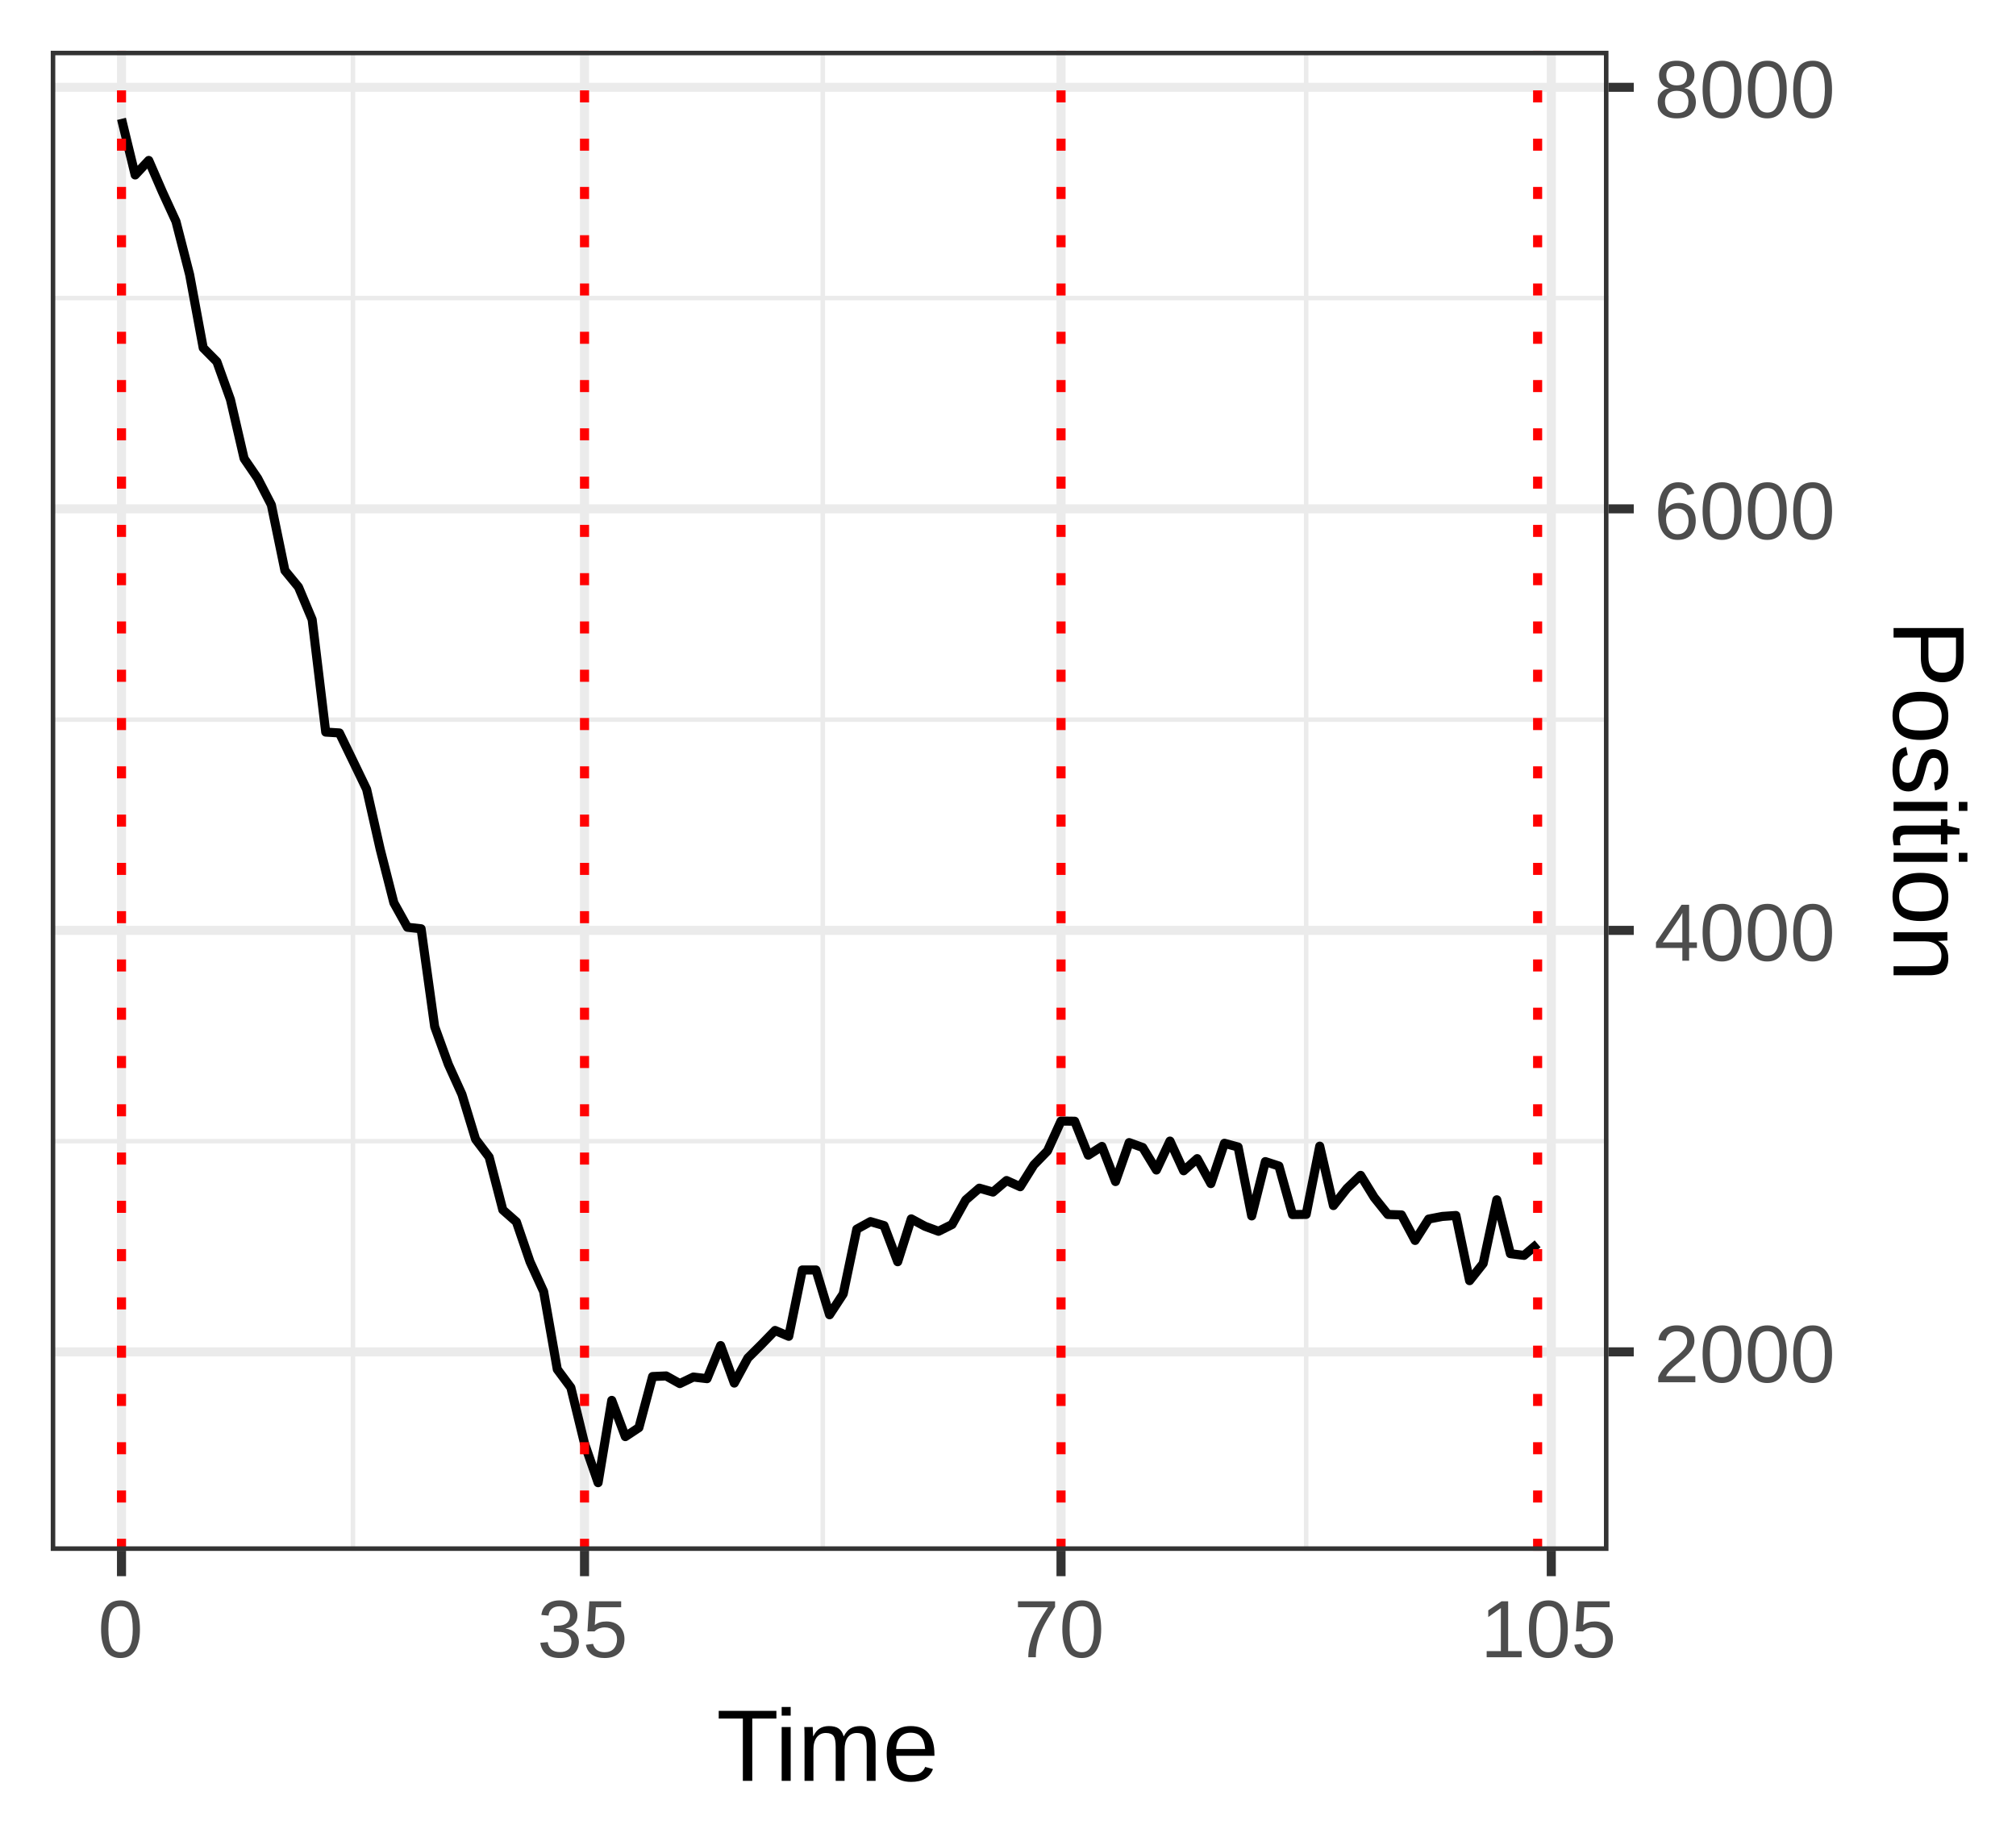
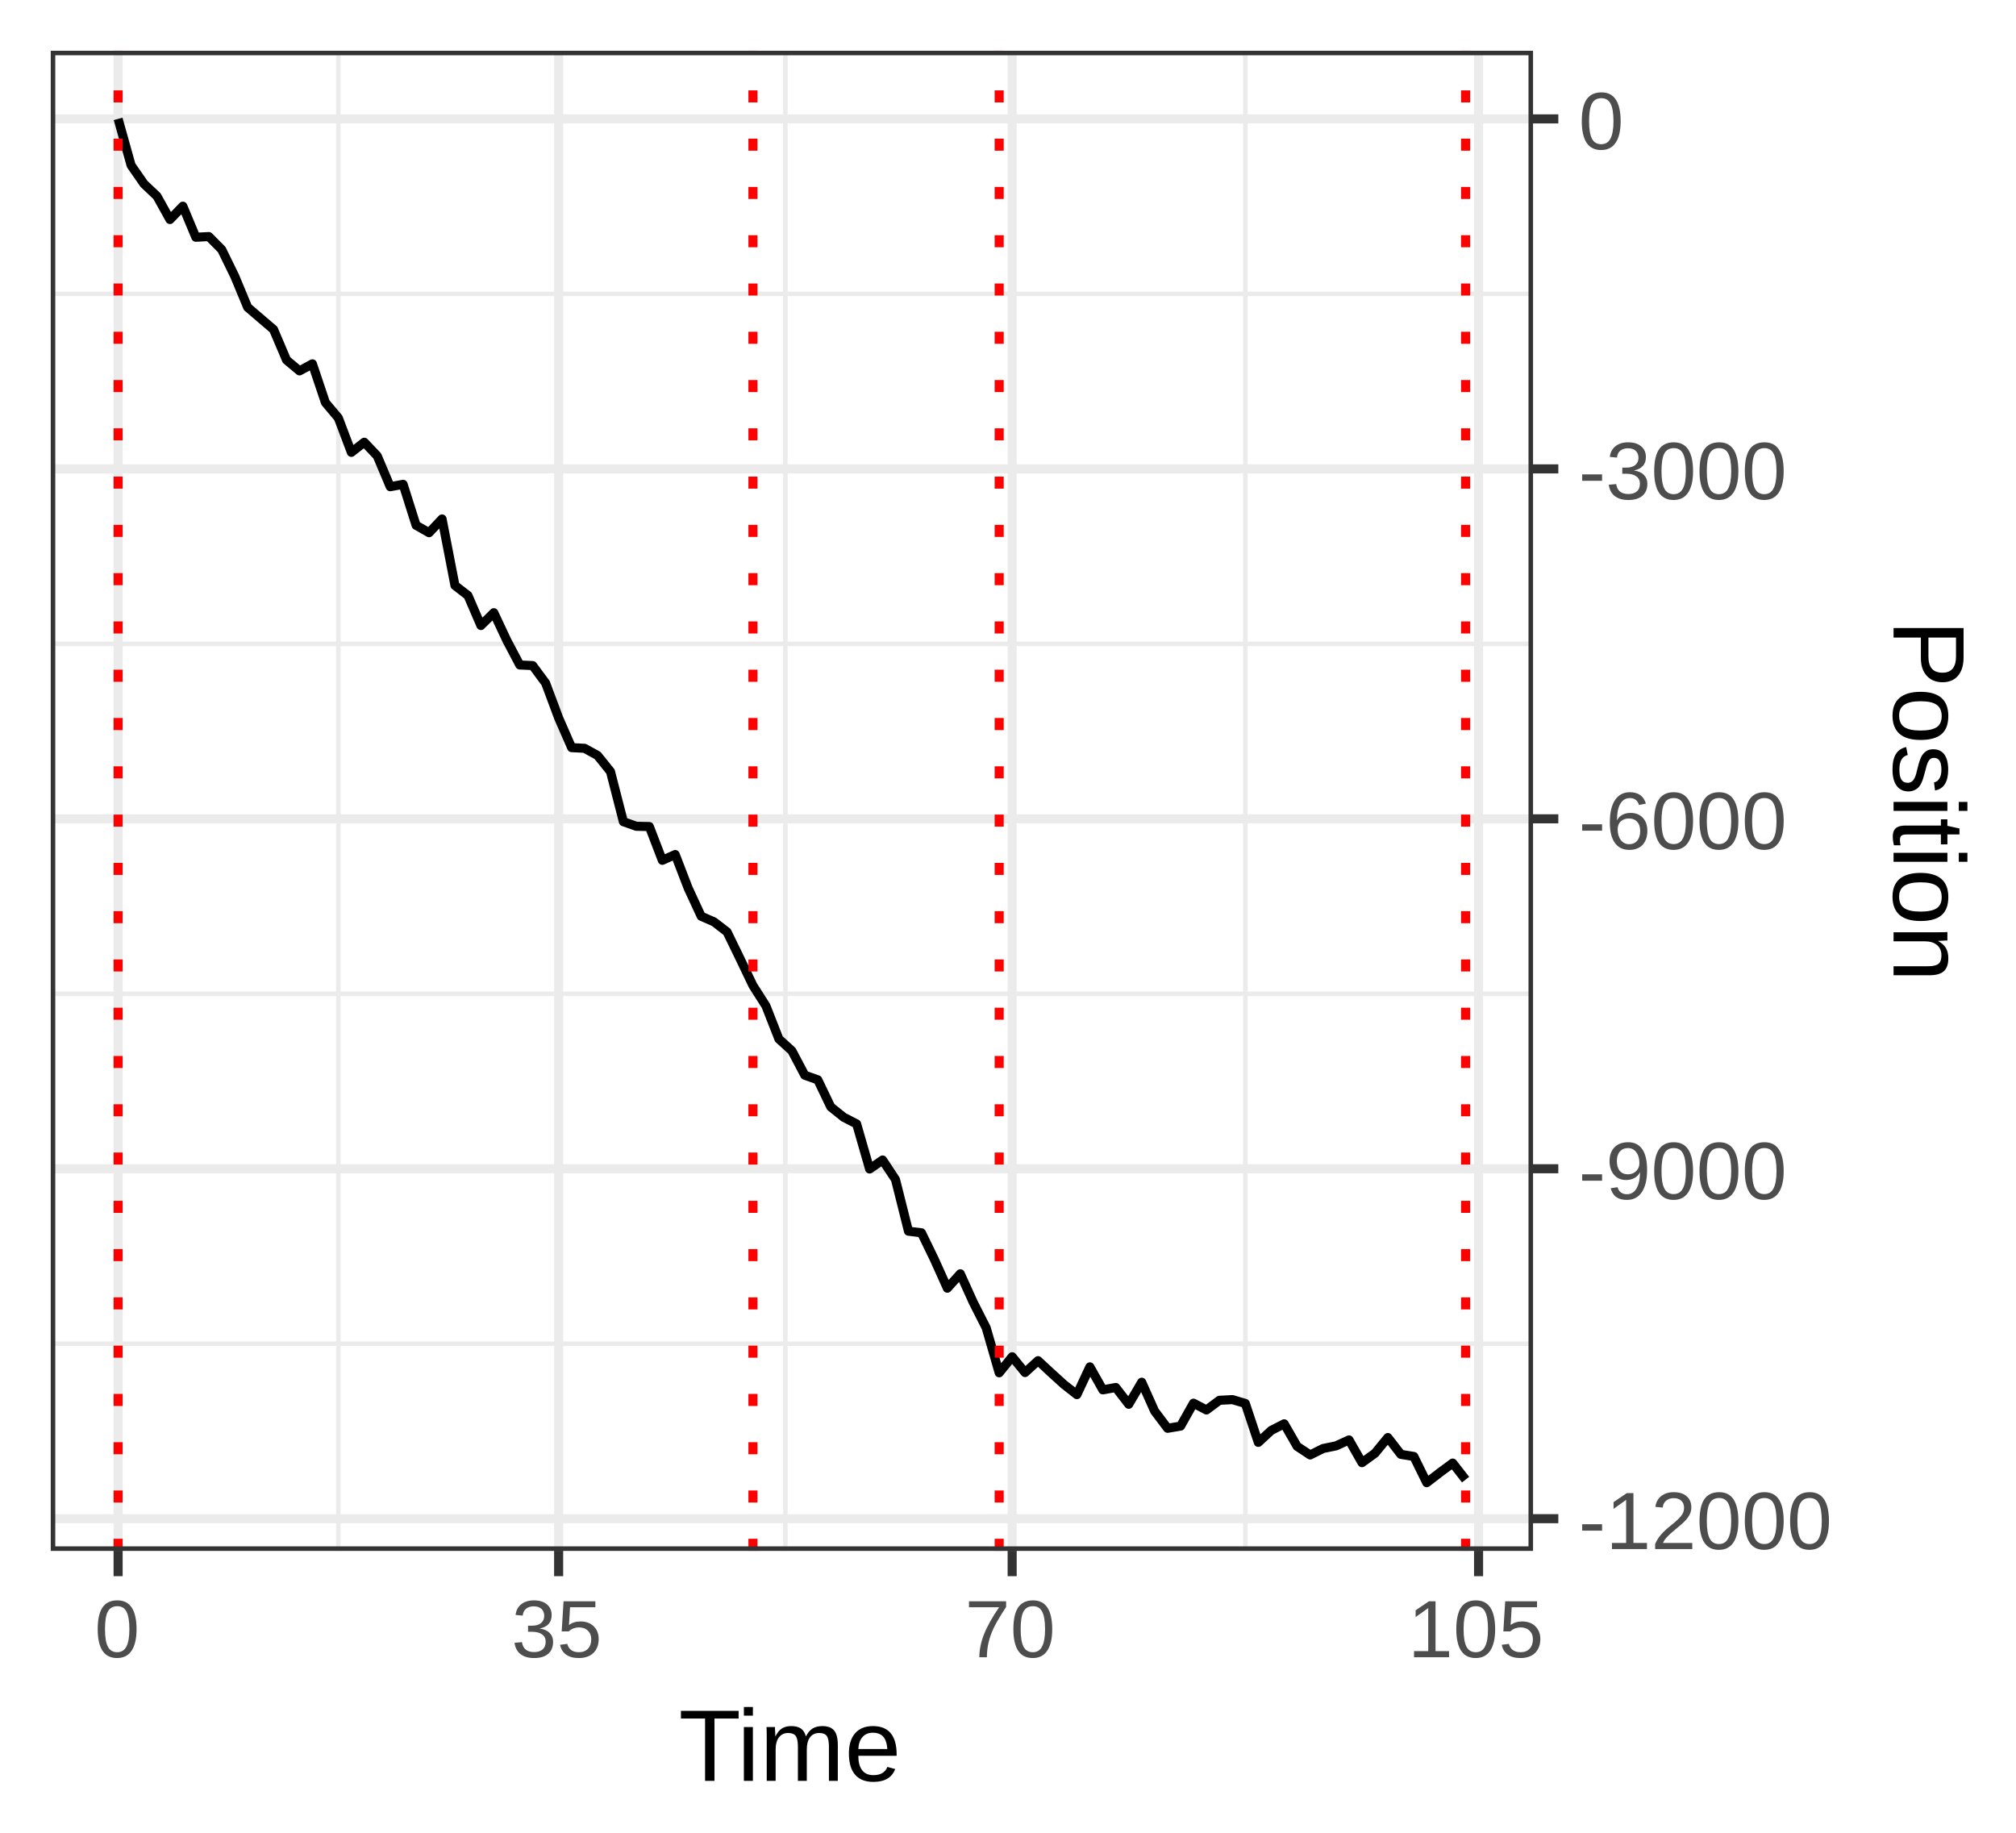
<svg xmlns="http://www.w3.org/2000/svg" viewBox="0 0 237.60 216.00">
  <defs>
    <style type="text/css">
    line, polyline, path, rect, circle {
      fill: none;
      stroke: #000000;
      stroke-linecap: round;
      stroke-linejoin: round;
      stroke-miterlimit: 10.00;
    }
  </style>
  </defs>
  <rect width="100%" height="100%" style="stroke: none; fill: #FFFFFF;" />
  <rect x="0.00" y="0.00" width="237.60" height="216.00" style="stroke-width: 1.07; stroke: #FFFFFF; fill: #FFFFFF;" />
  <defs>
-     <clipPath id="cpNS45Nzc1OHwxODkuNTY2fDE4Mi43NzR8NS45Nzc1OA==">
-       <rect x="5.98" y="5.98" width="183.59" height="176.80" />
+     <clipPath id="cpNS45Nzc1OHwxODAuNjc0fDE4Mi43NzR8NS45Nzc1OA==">
+       <rect x="5.98" y="5.98" width="174.70" height="176.80" />
    </clipPath>
  </defs>
-   <rect x="5.98" y="5.98" width="183.59" height="176.80" style="stroke-width: 1.07; stroke: none; fill: #FFFFFF;" clip-path="url(#cpNS45Nzc1OHwxODkuNTY2fDE4Mi43NzR8NS45Nzc1OA==)" />
-   <polyline points="5.98,134.49 189.57,134.49 " style="stroke-width: 0.53; stroke: #EBEBEB; stroke-linecap: butt;" clip-path="url(#cpNS45Nzc1OHwxODkuNTY2fDE4Mi43NzR8NS45Nzc1OA==)" />
-   <polyline points="5.98,84.81 189.57,84.81 " style="stroke-width: 0.53; stroke: #EBEBEB; stroke-linecap: butt;" clip-path="url(#cpNS45Nzc1OHwxODkuNTY2fDE4Mi43NzR8NS45Nzc1OA==)" />
-   <polyline points="5.98,35.13 189.57,35.13 " style="stroke-width: 0.53; stroke: #EBEBEB; stroke-linecap: butt;" clip-path="url(#cpNS45Nzc1OHwxODkuNTY2fDE4Mi43NzR8NS45Nzc1OA==)" />
-   <polyline points="41.60,182.77 41.60,5.98 " style="stroke-width: 0.53; stroke: #EBEBEB; stroke-linecap: butt;" clip-path="url(#cpNS45Nzc1OHwxODkuNTY2fDE4Mi43NzR8NS45Nzc1OA==)" />
-   <polyline points="96.97,182.77 96.97,5.98 " style="stroke-width: 0.53; stroke: #EBEBEB; stroke-linecap: butt;" clip-path="url(#cpNS45Nzc1OHwxODkuNTY2fDE4Mi43NzR8NS45Nzc1OA==)" />
-   <polyline points="153.94,182.77 153.94,5.98 " style="stroke-width: 0.53; stroke: #EBEBEB; stroke-linecap: butt;" clip-path="url(#cpNS45Nzc1OHwxODkuNTY2fDE4Mi43NzR8NS45Nzc1OA==)" />
-   <polyline points="5.98,159.32 189.57,159.32 " style="stroke-width: 1.07; stroke: #EBEBEB; stroke-linecap: butt;" clip-path="url(#cpNS45Nzc1OHwxODkuNTY2fDE4Mi43NzR8NS45Nzc1OA==)" />
-   <polyline points="5.98,109.65 189.57,109.65 " style="stroke-width: 1.07; stroke: #EBEBEB; stroke-linecap: butt;" clip-path="url(#cpNS45Nzc1OHwxODkuNTY2fDE4Mi43NzR8NS45Nzc1OA==)" />
-   <polyline points="5.98,59.97 189.57,59.97 " style="stroke-width: 1.07; stroke: #EBEBEB; stroke-linecap: butt;" clip-path="url(#cpNS45Nzc1OHwxODkuNTY2fDE4Mi43NzR8NS45Nzc1OA==)" />
-   <polyline points="5.98,10.29 189.57,10.29 " style="stroke-width: 1.07; stroke: #EBEBEB; stroke-linecap: butt;" clip-path="url(#cpNS45Nzc1OHwxODkuNTY2fDE4Mi43NzR8NS45Nzc1OA==)" />
-   <polyline points="14.32,182.77 14.32,5.98 " style="stroke-width: 1.07; stroke: #EBEBEB; stroke-linecap: butt;" clip-path="url(#cpNS45Nzc1OHwxODkuNTY2fDE4Mi43NzR8NS45Nzc1OA==)" />
-   <polyline points="68.89,182.77 68.89,5.98 " style="stroke-width: 1.07; stroke: #EBEBEB; stroke-linecap: butt;" clip-path="url(#cpNS45Nzc1OHwxODkuNTY2fDE4Mi43NzR8NS45Nzc1OA==)" />
-   <polyline points="125.05,182.77 125.05,5.98 " style="stroke-width: 1.07; stroke: #EBEBEB; stroke-linecap: butt;" clip-path="url(#cpNS45Nzc1OHwxODkuNTY2fDE4Mi43NzR8NS45Nzc1OA==)" />
-   <polyline points="182.83,182.77 182.83,5.98 " style="stroke-width: 1.07; stroke: #EBEBEB; stroke-linecap: butt;" clip-path="url(#cpNS45Nzc1OHwxODkuNTY2fDE4Mi43NzR8NS45Nzc1OA==)" />
-   <polyline points="14.32,14.01 15.93,20.62 17.53,18.91 19.14,22.62 20.74,26.10 22.35,32.37 23.95,41.00 25.56,42.63 27.16,47.09 28.77,54.04 30.37,56.38 31.98,59.50 33.58,67.24 35.18,69.19 36.79,73.02 38.39,86.28 40.00,86.38 41.60,89.68 43.21,93.02 44.81,100.09 46.42,106.40 48.02,109.28 49.63,109.46 51.23,121.00 52.84,125.44 54.44,128.97 56.05,134.26 57.65,136.37 59.26,142.59 60.86,144.00 62.47,148.71 64.07,152.21 65.68,161.38 67.28,163.53 68.89,170.12 70.49,174.74 72.10,165.04 73.70,169.31 75.30,168.25 76.91,162.23 78.51,162.16 80.12,163.06 81.72,162.29 83.33,162.48 84.93,158.58 86.54,163.00 88.14,160.05 89.75,158.45 91.35,156.80 92.96,157.49 94.56,149.67 96.17,149.67 97.77,154.95 99.38,152.49 100.98,144.86 102.59,143.97 104.19,144.44 105.80,148.70 107.40,143.65 109.01,144.52 110.61,145.11 112.21,144.31 113.82,141.42 115.42,140.03 117.03,140.49 118.63,139.13 120.24,139.86 121.84,137.30 123.45,135.64 125.05,132.12 126.66,132.14 128.26,136.14 129.87,135.11 131.47,139.25 133.08,134.66 134.68,135.24 136.29,137.89 137.89,134.48 139.50,137.98 141.10,136.55 142.71,139.49 144.31,134.74 145.92,135.18 147.52,143.30 149.13,136.90 150.73,137.42 152.33,143.14 153.94,143.12 155.54,135.08 157.15,142.08 158.75,140.06 160.36,138.52 161.96,141.12 163.57,143.13 165.17,143.18 166.78,146.19 168.38,143.67 169.99,143.36 171.59,143.25 173.20,150.93 174.80,148.91 176.41,141.40 178.01,147.75 179.62,147.95 181.22,146.59 " style="stroke-width: 1.07; stroke-linecap: butt;" clip-path="url(#cpNS45Nzc1OHwxODkuNTY2fDE4Mi43NzR8NS45Nzc1OA==)" />
-   <line x1="68.89" y1="182.77" x2="68.89" y2="5.98" style="stroke-width: 1.07; stroke: #FF0000; stroke-dasharray: 1.42,4.27; stroke-linecap: butt;" clip-path="url(#cpNS45Nzc1OHwxODkuNTY2fDE4Mi43NzR8NS45Nzc1OA==)" />
-   <line x1="125.05" y1="182.77" x2="125.05" y2="5.98" style="stroke-width: 1.07; stroke: #FF0000; stroke-dasharray: 1.42,4.27; stroke-linecap: butt;" clip-path="url(#cpNS45Nzc1OHwxODkuNTY2fDE4Mi43NzR8NS45Nzc1OA==)" />
-   <line x1="181.22" y1="182.77" x2="181.22" y2="5.98" style="stroke-width: 1.07; stroke: #FF0000; stroke-dasharray: 1.42,4.27; stroke-linecap: butt;" clip-path="url(#cpNS45Nzc1OHwxODkuNTY2fDE4Mi43NzR8NS45Nzc1OA==)" />
-   <line x1="14.32" y1="182.77" x2="14.32" y2="5.98" style="stroke-width: 1.07; stroke: #FF0000; stroke-dasharray: 1.42,4.27; stroke-linecap: butt;" clip-path="url(#cpNS45Nzc1OHwxODkuNTY2fDE4Mi43NzR8NS45Nzc1OA==)" />
-   <rect x="5.98" y="5.98" width="183.59" height="176.80" style="stroke-width: 1.07; stroke: #333333;" clip-path="url(#cpNS45Nzc1OHwxODkuNTY2fDE4Mi43NzR8NS45Nzc1OA==)" />
+   <rect x="5.98" y="5.98" width="174.70" height="176.80" style="stroke-width: 1.07; stroke: none; fill: #FFFFFF;" clip-path="url(#cpNS45Nzc1OHwxODAuNjc0fDE4Mi43NzR8NS45Nzc1OA==)" />
+   <polyline points="5.98,158.36 180.67,158.36 " style="stroke-width: 0.53; stroke: #EBEBEB; stroke-linecap: butt;" clip-path="url(#cpNS45Nzc1OHwxODAuNjc0fDE4Mi43NzR8NS45Nzc1OA==)" />
+   <polyline points="5.98,117.12 180.67,117.12 " style="stroke-width: 0.53; stroke: #EBEBEB; stroke-linecap: butt;" clip-path="url(#cpNS45Nzc1OHwxODAuNjc0fDE4Mi43NzR8NS45Nzc1OA==)" />
+   <polyline points="5.98,75.88 180.67,75.88 " style="stroke-width: 0.53; stroke: #EBEBEB; stroke-linecap: butt;" clip-path="url(#cpNS45Nzc1OHwxODAuNjc0fDE4Mi43NzR8NS45Nzc1OA==)" />
+   <polyline points="5.98,34.63 180.67,34.63 " style="stroke-width: 0.53; stroke: #EBEBEB; stroke-linecap: butt;" clip-path="url(#cpNS45Nzc1OHwxODAuNjc0fDE4Mi43NzR8NS45Nzc1OA==)" />
+   <polyline points="39.88,182.77 39.88,5.98 " style="stroke-width: 0.53; stroke: #EBEBEB; stroke-linecap: butt;" clip-path="url(#cpNS45Nzc1OHwxODAuNjc0fDE4Mi43NzR8NS45Nzc1OA==)" />
+   <polyline points="92.56,182.77 92.56,5.98 " style="stroke-width: 0.53; stroke: #EBEBEB; stroke-linecap: butt;" clip-path="url(#cpNS45Nzc1OHwxODAuNjc0fDE4Mi43NzR8NS45Nzc1OA==)" />
+   <polyline points="146.77,182.77 146.77,5.98 " style="stroke-width: 0.53; stroke: #EBEBEB; stroke-linecap: butt;" clip-path="url(#cpNS45Nzc1OHwxODAuNjc0fDE4Mi43NzR8NS45Nzc1OA==)" />
+   <polyline points="5.98,178.98 180.67,178.98 " style="stroke-width: 1.07; stroke: #EBEBEB; stroke-linecap: butt;" clip-path="url(#cpNS45Nzc1OHwxODAuNjc0fDE4Mi43NzR8NS45Nzc1OA==)" />
+   <polyline points="5.98,137.74 180.67,137.74 " style="stroke-width: 1.07; stroke: #EBEBEB; stroke-linecap: butt;" clip-path="url(#cpNS45Nzc1OHwxODAuNjc0fDE4Mi43NzR8NS45Nzc1OA==)" />
+   <polyline points="5.98,96.50 180.67,96.50 " style="stroke-width: 1.07; stroke: #EBEBEB; stroke-linecap: butt;" clip-path="url(#cpNS45Nzc1OHwxODAuNjc0fDE4Mi43NzR8NS45Nzc1OA==)" />
+   <polyline points="5.98,55.26 180.67,55.26 " style="stroke-width: 1.07; stroke: #EBEBEB; stroke-linecap: butt;" clip-path="url(#cpNS45Nzc1OHwxODAuNjc0fDE4Mi43NzR8NS45Nzc1OA==)" />
+   <polyline points="5.98,14.01 180.67,14.01 " style="stroke-width: 1.07; stroke: #EBEBEB; stroke-linecap: butt;" clip-path="url(#cpNS45Nzc1OHwxODAuNjc0fDE4Mi43NzR8NS45Nzc1OA==)" />
+   <polyline points="13.92,182.77 13.92,5.98 " style="stroke-width: 1.07; stroke: #EBEBEB; stroke-linecap: butt;" clip-path="url(#cpNS45Nzc1OHwxODAuNjc0fDE4Mi43NzR8NS45Nzc1OA==)" />
+   <polyline points="65.84,182.77 65.84,5.98 " style="stroke-width: 1.07; stroke: #EBEBEB; stroke-linecap: butt;" clip-path="url(#cpNS45Nzc1OHwxODAuNjc0fDE4Mi43NzR8NS45Nzc1OA==)" />
+   <polyline points="119.29,182.77 119.29,5.98 " style="stroke-width: 1.07; stroke: #EBEBEB; stroke-linecap: butt;" clip-path="url(#cpNS45Nzc1OHwxODAuNjc0fDE4Mi43NzR8NS45Nzc1OA==)" />
+   <polyline points="174.26,182.77 174.26,5.98 " style="stroke-width: 1.07; stroke: #EBEBEB; stroke-linecap: butt;" clip-path="url(#cpNS45Nzc1OHwxODAuNjc0fDE4Mi43NzR8NS45Nzc1OA==)" />
+   <polyline points="13.92,14.01 15.45,19.48 16.97,21.67 18.50,23.12 20.03,25.87 21.55,24.30 23.08,27.96 24.61,27.88 26.13,29.41 27.66,32.54 29.19,36.22 30.72,37.53 32.24,38.83 33.77,42.43 35.30,43.71 36.82,42.88 38.35,47.44 39.88,49.26 41.41,53.31 42.93,52.12 44.46,53.73 45.99,57.36 47.51,57.08 49.04,61.91 50.57,62.78 52.10,61.16 53.62,69.00 55.15,70.18 56.68,73.72 58.20,72.21 59.73,75.47 61.26,78.37 62.78,78.44 64.31,80.51 65.84,84.61 67.37,88.11 68.89,88.19 70.42,89.03 71.95,90.93 73.47,96.84 75.00,97.38 76.53,97.41 78.06,101.39 79.58,100.71 81.11,104.68 82.64,107.98 84.16,108.65 85.69,109.83 87.22,112.98 88.74,116.15 90.27,118.55 91.80,122.45 93.33,123.84 94.85,126.72 96.38,127.26 97.91,130.45 99.43,131.67 100.96,132.46 102.49,137.77 104.02,136.71 105.54,139.01 107.07,145.10 108.60,145.29 110.12,148.42 111.65,151.82 113.18,150.12 114.70,153.48 116.23,156.49 117.76,161.79 119.29,159.90 120.81,161.76 122.34,160.36 123.87,161.78 125.39,163.16 126.92,164.36 128.45,161.09 129.98,163.80 131.50,163.52 133.03,165.50 134.56,162.90 136.08,166.30 137.61,168.33 139.14,168.07 140.66,165.37 142.19,166.17 143.72,165.03 145.25,164.95 146.77,165.40 148.30,169.99 149.83,168.58 151.35,167.80 152.88,170.46 154.41,171.47 155.94,170.71 157.46,170.40 158.99,169.70 160.52,172.38 162.04,171.28 163.57,169.42 165.10,171.40 166.63,171.65 168.15,174.74 169.68,173.56 171.21,172.43 172.73,174.38 " style="stroke-width: 1.07; stroke-linecap: butt;" clip-path="url(#cpNS45Nzc1OHwxODAuNjc0fDE4Mi43NzR8NS45Nzc1OA==)" />
+   <line x1="88.74" y1="182.77" x2="88.74" y2="5.98" style="stroke-width: 1.07; stroke: #FF0000; stroke-dasharray: 1.42,4.27; stroke-linecap: butt;" clip-path="url(#cpNS45Nzc1OHwxODAuNjc0fDE4Mi43NzR8NS45Nzc1OA==)" />
+   <line x1="117.76" y1="182.77" x2="117.76" y2="5.98" style="stroke-width: 1.07; stroke: #FF0000; stroke-dasharray: 1.42,4.27; stroke-linecap: butt;" clip-path="url(#cpNS45Nzc1OHwxODAuNjc0fDE4Mi43NzR8NS45Nzc1OA==)" />
+   <line x1="172.73" y1="182.77" x2="172.73" y2="5.98" style="stroke-width: 1.07; stroke: #FF0000; stroke-dasharray: 1.42,4.27; stroke-linecap: butt;" clip-path="url(#cpNS45Nzc1OHwxODAuNjc0fDE4Mi43NzR8NS45Nzc1OA==)" />
+   <line x1="13.92" y1="182.77" x2="13.92" y2="5.98" style="stroke-width: 1.07; stroke: #FF0000; stroke-dasharray: 1.42,4.27; stroke-linecap: butt;" clip-path="url(#cpNS45Nzc1OHwxODAuNjc0fDE4Mi43NzR8NS45Nzc1OA==)" />
+   <rect x="5.98" y="5.98" width="174.70" height="176.80" style="stroke-width: 1.07; stroke: #333333;" clip-path="url(#cpNS45Nzc1OHwxODAuNjc0fDE4Mi43NzR8NS45Nzc1OA==)" />
  <defs>
    <clipPath id="cpMHwyMzcuNnwyMTZ8MA==">
      <rect x="0.00" y="0.00" width="237.60" height="216.00" />
    </clipPath>
  </defs>
-   <polyline points="189.57,159.32 192.55,159.32 " style="stroke-width: 1.07; stroke: #333333; stroke-linecap: butt;" clip-path="url(#cpMHwyMzcuNnwyMTZ8MA==)" />
-   <polyline points="189.57,109.65 192.55,109.65 " style="stroke-width: 1.07; stroke: #333333; stroke-linecap: butt;" clip-path="url(#cpMHwyMzcuNnwyMTZ8MA==)" />
-   <polyline points="189.57,59.97 192.55,59.97 " style="stroke-width: 1.07; stroke: #333333; stroke-linecap: butt;" clip-path="url(#cpMHwyMzcuNnwyMTZ8MA==)" />
-   <polyline points="189.57,10.29 192.55,10.29 " style="stroke-width: 1.07; stroke: #333333; stroke-linecap: butt;" clip-path="url(#cpMHwyMzcuNnwyMTZ8MA==)" />
+   <polyline points="180.67,178.98 183.66,178.98 " style="stroke-width: 1.07; stroke: #333333; stroke-linecap: butt;" clip-path="url(#cpMHwyMzcuNnwyMTZ8MA==)" />
+   <polyline points="180.67,137.74 183.66,137.74 " style="stroke-width: 1.07; stroke: #333333; stroke-linecap: butt;" clip-path="url(#cpMHwyMzcuNnwyMTZ8MA==)" />
+   <polyline points="180.67,96.50 183.66,96.50 " style="stroke-width: 1.07; stroke: #333333; stroke-linecap: butt;" clip-path="url(#cpMHwyMzcuNnwyMTZ8MA==)" />
+   <polyline points="180.67,55.26 183.66,55.26 " style="stroke-width: 1.07; stroke: #333333; stroke-linecap: butt;" clip-path="url(#cpMHwyMzcuNnwyMTZ8MA==)" />
+   <polyline points="180.67,14.01 183.66,14.01 " style="stroke-width: 1.07; stroke: #333333; stroke-linecap: butt;" clip-path="url(#cpMHwyMzcuNnwyMTZ8MA==)" />
  <g clip-path="url(#cpMHwyMzcuNnwyMTZ8MA==)">
-     <text x="194.95" y="162.90" style="font-size: 9.60px; fill: #4D4D4D; font-family: Arial;" textLength="22.25px" lengthAdjust="spacingAndGlyphs">2000</text>
+     <text x="186.05" y="182.56" style="font-size: 9.60px; fill: #4D4D4D; font-family: Arial;" textLength="31.14px" lengthAdjust="spacingAndGlyphs">-12000</text>
  </g>
  <g clip-path="url(#cpMHwyMzcuNnwyMTZ8MA==)">
-     <text x="194.95" y="113.22" style="font-size: 9.60px; fill: #4D4D4D; font-family: Arial;" textLength="22.25px" lengthAdjust="spacingAndGlyphs">4000</text>
+     <text x="186.05" y="141.32" style="font-size: 9.60px; fill: #4D4D4D; font-family: Arial;" textLength="25.58px" lengthAdjust="spacingAndGlyphs">-9000</text>
  </g>
  <g clip-path="url(#cpMHwyMzcuNnwyMTZ8MA==)">
-     <text x="194.95" y="63.54" style="font-size: 9.60px; fill: #4D4D4D; font-family: Arial;" textLength="22.25px" lengthAdjust="spacingAndGlyphs">6000</text>
+     <text x="186.05" y="100.07" style="font-size: 9.60px; fill: #4D4D4D; font-family: Arial;" textLength="25.58px" lengthAdjust="spacingAndGlyphs">-6000</text>
  </g>
  <g clip-path="url(#cpMHwyMzcuNnwyMTZ8MA==)">
-     <text x="194.95" y="13.86" style="font-size: 9.60px; fill: #4D4D4D; font-family: Arial;" textLength="22.25px" lengthAdjust="spacingAndGlyphs">8000</text>
-   </g>
-   <polyline points="14.32,185.76 14.32,182.77 " style="stroke-width: 1.07; stroke: #333333; stroke-linecap: butt;" clip-path="url(#cpMHwyMzcuNnwyMTZ8MA==)" />
-   <polyline points="68.89,185.76 68.89,182.77 " style="stroke-width: 1.07; stroke: #333333; stroke-linecap: butt;" clip-path="url(#cpMHwyMzcuNnwyMTZ8MA==)" />
-   <polyline points="125.05,185.76 125.05,182.77 " style="stroke-width: 1.07; stroke: #333333; stroke-linecap: butt;" clip-path="url(#cpMHwyMzcuNnwyMTZ8MA==)" />
-   <polyline points="182.83,185.76 182.83,182.77 " style="stroke-width: 1.07; stroke: #333333; stroke-linecap: butt;" clip-path="url(#cpMHwyMzcuNnwyMTZ8MA==)" />
-   <g clip-path="url(#cpMHwyMzcuNnwyMTZ8MA==)">
-     <text x="11.54" y="195.31" style="font-size: 9.60px; fill: #4D4D4D; font-family: Arial;" textLength="5.56px" lengthAdjust="spacingAndGlyphs">0</text>
+     <text x="186.05" y="58.83" style="font-size: 9.60px; fill: #4D4D4D; font-family: Arial;" textLength="25.58px" lengthAdjust="spacingAndGlyphs">-3000</text>
  </g>
  <g clip-path="url(#cpMHwyMzcuNnwyMTZ8MA==)">
-     <text x="63.32" y="195.31" style="font-size: 9.60px; fill: #4D4D4D; font-family: Arial;" textLength="11.12px" lengthAdjust="spacingAndGlyphs">35</text>
+     <text x="186.05" y="17.59" style="font-size: 9.60px; fill: #4D4D4D; font-family: Arial;" textLength="5.56px" lengthAdjust="spacingAndGlyphs">0</text>
+   </g>
+   <polyline points="13.92,185.76 13.92,182.77 " style="stroke-width: 1.07; stroke: #333333; stroke-linecap: butt;" clip-path="url(#cpMHwyMzcuNnwyMTZ8MA==)" />
+   <polyline points="65.84,185.76 65.84,182.77 " style="stroke-width: 1.07; stroke: #333333; stroke-linecap: butt;" clip-path="url(#cpMHwyMzcuNnwyMTZ8MA==)" />
+   <polyline points="119.29,185.76 119.29,182.77 " style="stroke-width: 1.07; stroke: #333333; stroke-linecap: butt;" clip-path="url(#cpMHwyMzcuNnwyMTZ8MA==)" />
+   <polyline points="174.26,185.76 174.26,182.77 " style="stroke-width: 1.07; stroke: #333333; stroke-linecap: butt;" clip-path="url(#cpMHwyMzcuNnwyMTZ8MA==)" />
+   <g clip-path="url(#cpMHwyMzcuNnwyMTZ8MA==)">
+     <text x="11.14" y="195.31" style="font-size: 9.60px; fill: #4D4D4D; font-family: Arial;" textLength="5.56px" lengthAdjust="spacingAndGlyphs">0</text>
  </g>
  <g clip-path="url(#cpMHwyMzcuNnwyMTZ8MA==)">
-     <text x="119.49" y="195.31" style="font-size: 9.60px; fill: #4D4D4D; font-family: Arial;" textLength="11.12px" lengthAdjust="spacingAndGlyphs">70</text>
+     <text x="60.28" y="195.31" style="font-size: 9.60px; fill: #4D4D4D; font-family: Arial;" textLength="11.12px" lengthAdjust="spacingAndGlyphs">35</text>
  </g>
  <g clip-path="url(#cpMHwyMzcuNnwyMTZ8MA==)">
-     <text x="174.48" y="195.31" style="font-size: 9.60px; fill: #4D4D4D; font-family: Arial;" textLength="16.68px" lengthAdjust="spacingAndGlyphs">105</text>
+     <text x="113.72" y="195.31" style="font-size: 9.60px; fill: #4D4D4D; font-family: Arial;" textLength="11.12px" lengthAdjust="spacingAndGlyphs">70</text>
  </g>
  <g clip-path="url(#cpMHwyMzcuNnwyMTZ8MA==)">
-     <text x="84.44" y="209.88" style="font-size: 12.00px; font-family: Arial;" textLength="26.67px" lengthAdjust="spacingAndGlyphs">Time</text>
+     <text x="165.92" y="195.31" style="font-size: 9.60px; fill: #4D4D4D; font-family: Arial;" textLength="16.68px" lengthAdjust="spacingAndGlyphs">105</text>
+   </g>
+   <g clip-path="url(#cpMHwyMzcuNnwyMTZ8MA==)">
+     <text x="79.99" y="209.88" style="font-size: 12.00px; font-family: Arial;" textLength="26.67px" lengthAdjust="spacingAndGlyphs">Time</text>
  </g>
  <g clip-path="url(#cpMHwyMzcuNnwyMTZ8MA==)">
    <text transform="translate(223.17,73.03) rotate(-270)" style="font-size: 12.00px; font-family: Arial;" textLength="42.69px" lengthAdjust="spacingAndGlyphs">Position</text>
  </g>
</svg>
